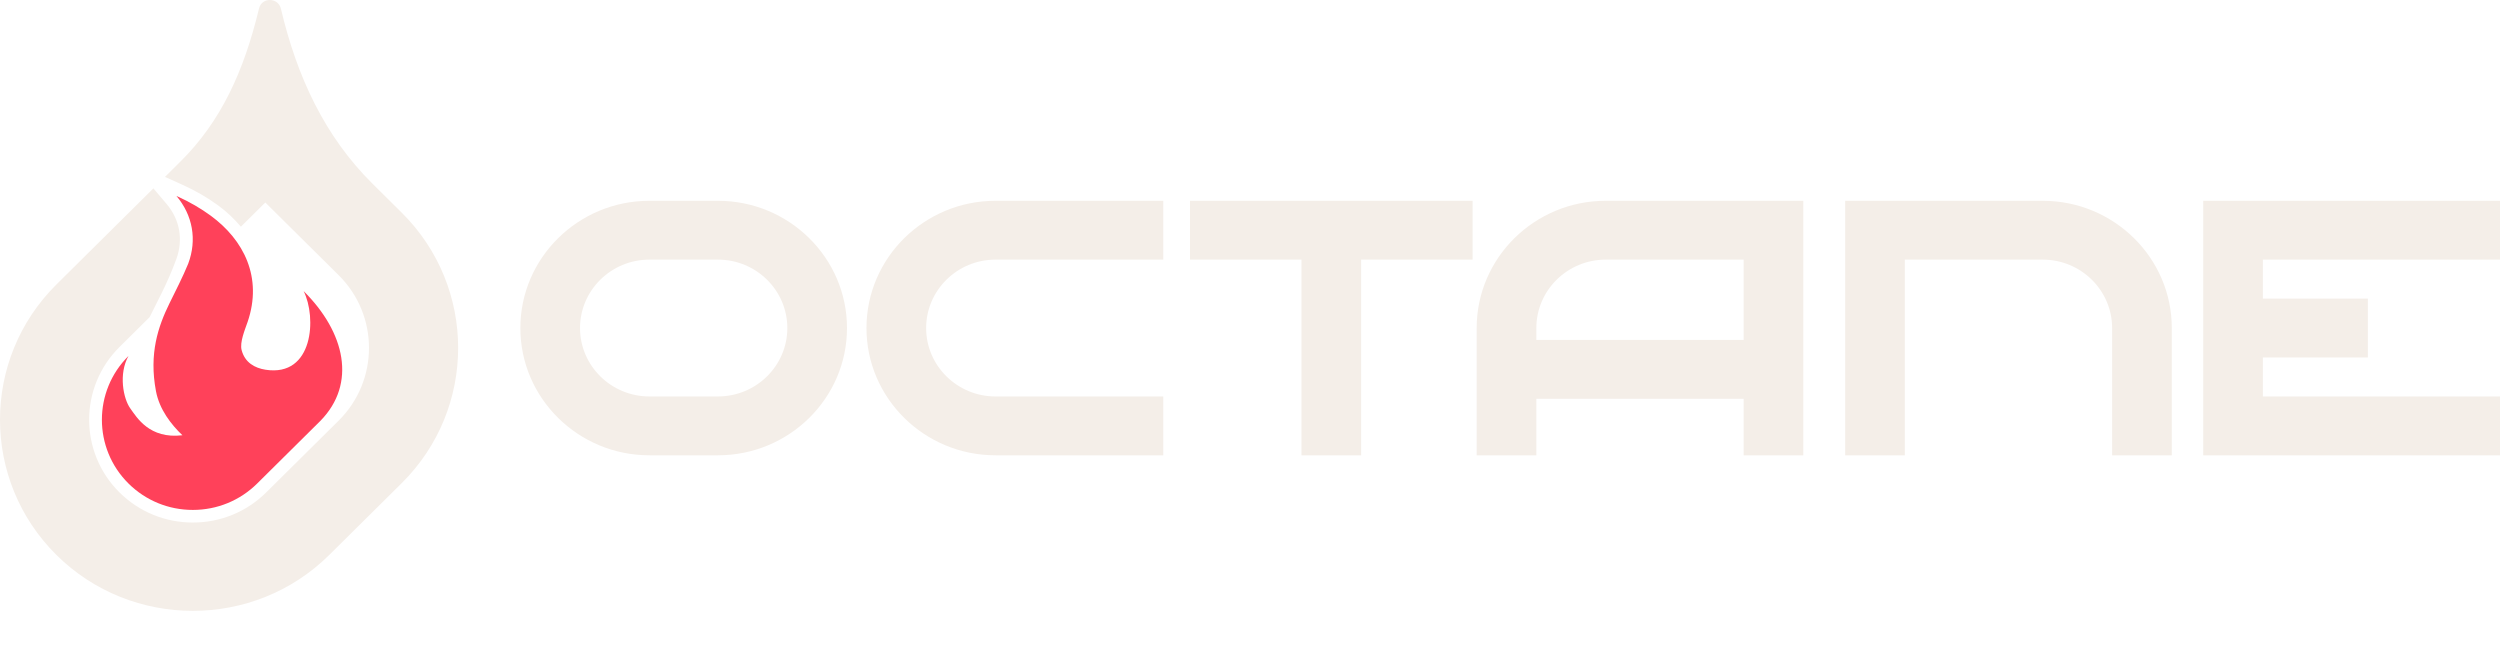
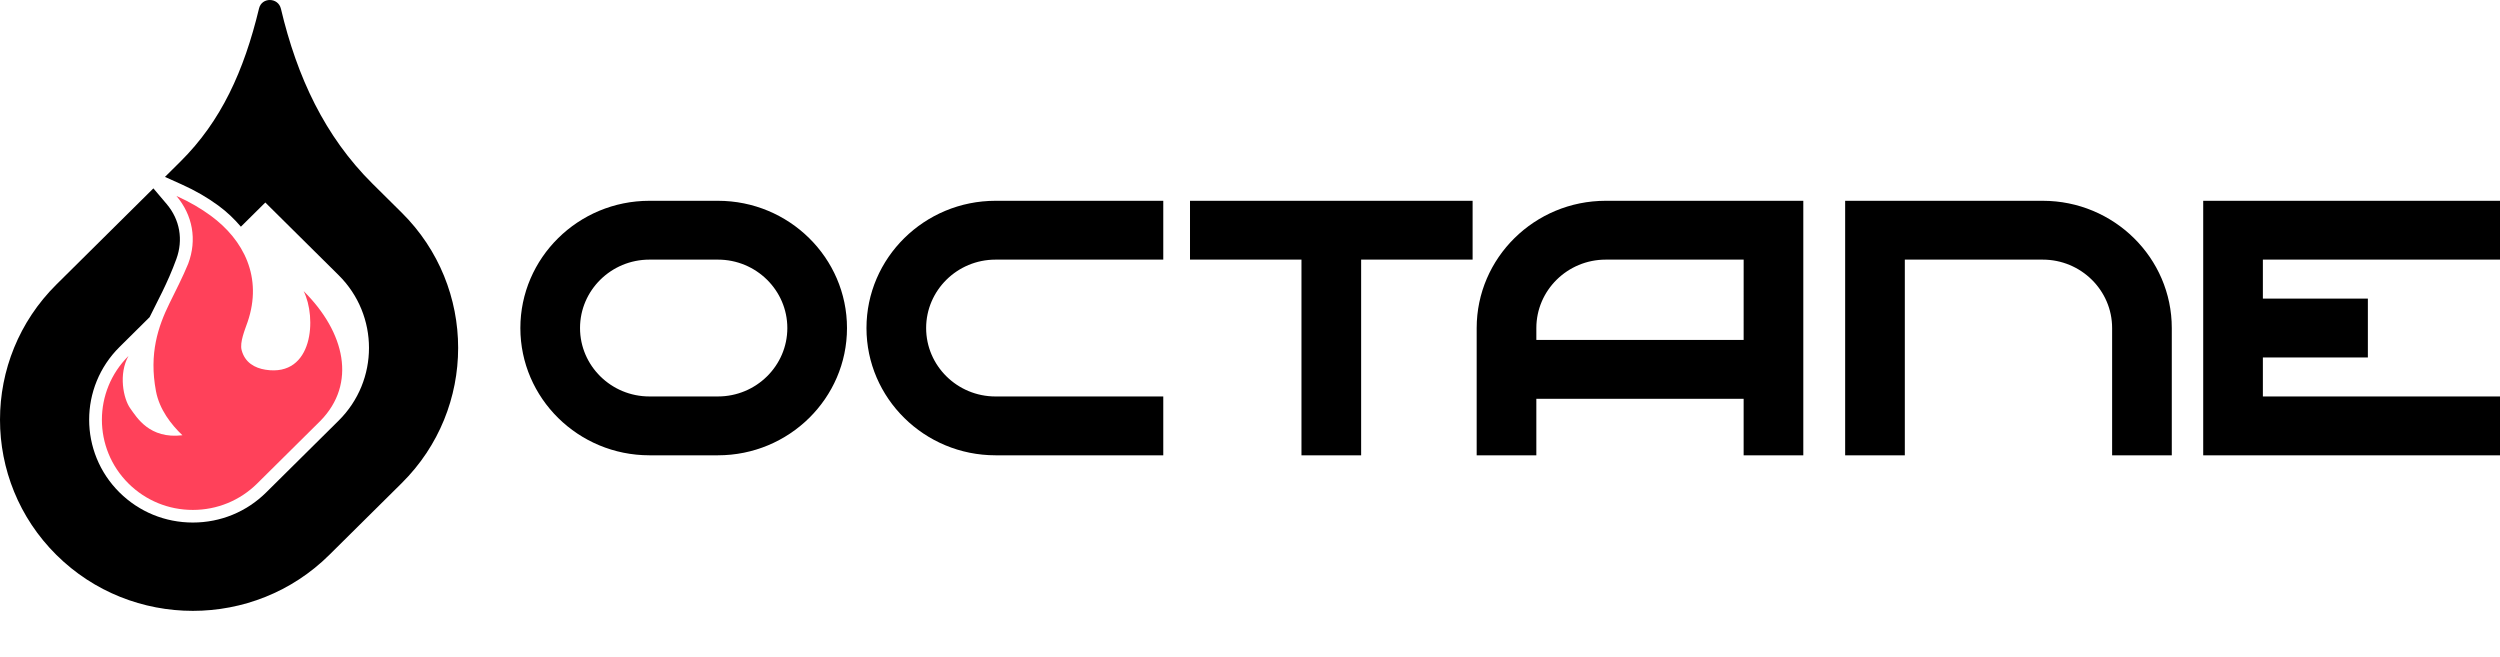
<svg xmlns="http://www.w3.org/2000/svg" width="442" height="116" viewBox="0 0 442 116" fill="none">
  <g transform="translate(0 -10.5)">
-     <path d="M126.933 46H114.816C102.235 46 92 56.093 92 68.499C92 80.904 102.235 90.997 114.816 90.997H126.933C139.514 90.997 149.749 80.904 149.749 68.499C149.749 56.093 139.512 46 126.933 46ZM126.933 80.593H114.816C108.052 80.593 102.549 75.168 102.549 68.497C102.549 61.826 108.051 56.401 114.816 56.401H126.933C133.697 56.401 139.2 61.826 139.2 68.497C139.2 75.168 133.698 80.593 126.933 80.593ZM176.008 46H205.667V56.402H176.008C169.245 56.402 163.741 61.828 163.741 68.499C163.741 75.169 169.243 80.595 176.008 80.595H205.667V90.997H176.008C163.428 90.997 153.193 80.904 153.193 68.499C153.193 56.093 163.428 46 176.008 46ZM383.972 68.499V91H373.423V68.499C373.423 61.829 367.921 56.402 361.156 56.402H336.772V90.999H326.223V46H361.156C373.737 46 383.972 56.093 383.972 68.499ZM261.076 68.499V91H271.625V81.005H308.275V91H318.824V46H283.89C271.31 46 261.076 56.093 261.076 68.499ZM308.276 70.603H271.626V68.499C271.626 61.829 277.128 56.402 283.893 56.402H308.278L308.276 70.603ZM210.393 46H260.357V56.402H240.649V90.999H230.1V56.402H210.393V46ZM400.076 56.402V63.297H418.639V73.7H400.076V80.595H442V90.997H389.527V46H442V56.402H400.076Z" fill="#F4EEE8" />
+     <path d="M126.933 46H114.816C102.235 46 92 56.093 92 68.499C92 80.904 102.235 90.997 114.816 90.997H126.933C139.514 90.997 149.749 80.904 149.749 68.499C149.749 56.093 139.512 46 126.933 46ZM126.933 80.593H114.816C108.052 80.593 102.549 75.168 102.549 68.497C102.549 61.826 108.051 56.401 114.816 56.401H126.933C133.697 56.401 139.2 61.826 139.2 68.497C139.2 75.168 133.698 80.593 126.933 80.593ZM176.008 46H205.667V56.402H176.008C169.245 56.402 163.741 61.828 163.741 68.499C163.741 75.169 169.243 80.595 176.008 80.595H205.667V90.997H176.008C163.428 90.997 153.193 80.904 153.193 68.499C153.193 56.093 163.428 46 176.008 46ZM383.972 68.499V91H373.423V68.499C373.423 61.829 367.921 56.402 361.156 56.402H336.772V90.999H326.223V46H361.156C373.737 46 383.972 56.093 383.972 68.499ZM261.076 68.499V91H271.625V81.005H308.275V91H318.824V46H283.89C271.31 46 261.076 56.093 261.076 68.499ZM308.276 70.603H271.626V68.499C271.626 61.829 277.128 56.402 283.893 56.402H308.278L308.276 70.603ZM210.393 46H260.357V56.402H240.649V90.999H230.1V56.402H210.393V46ZM400.076 56.402V63.297H418.639V73.7H400.076V80.595H442V90.997H389.527V46H442V56.402H400.076Z" fill="currentColor" />
  </g>
-   <path d="M71.026 37.601L65.86 32.48C57.427 24.119 52.519 13.618 49.669 1.552C49.189 -0.481 46.285 -0.534 45.796 1.496C43.135 12.557 39.088 21.441 31.912 28.554L29.166 31.276L32.122 32.605C34.526 33.686 36.646 34.91 38.604 36.346C40.161 37.487 41.459 38.751 42.59 40.08L46.907 35.803L59.876 48.656C67.025 55.744 67.025 67.274 59.876 74.363L47.062 87.061C43.597 90.496 38.992 92.385 34.093 92.385C29.195 92.385 24.59 90.493 21.124 87.061C13.975 79.973 13.975 68.442 21.124 61.354L26.453 56.072C27.692 53.508 29.612 50.114 31.184 45.786C32.41 42.414 31.827 38.865 29.465 36.073L27.12 33.304L9.973 50.299C-3.324 63.482 -3.324 84.93 9.973 98.113C16.622 104.706 25.358 108 34.093 108C42.829 108 51.564 104.704 58.213 98.113L71.026 85.415C84.325 72.232 84.325 50.784 71.026 37.599V37.601Z" fill="#F4EEE8" />
+   <path d="M71.026 37.601L65.86 32.48C57.427 24.119 52.519 13.618 49.669 1.552C49.189 -0.481 46.285 -0.534 45.796 1.496C43.135 12.557 39.088 21.441 31.912 28.554L29.166 31.276L32.122 32.605C34.526 33.686 36.646 34.91 38.604 36.346C40.161 37.487 41.459 38.751 42.59 40.08L46.907 35.803L59.876 48.656C67.025 55.744 67.025 67.274 59.876 74.363L47.062 87.061C43.597 90.496 38.992 92.385 34.093 92.385C29.195 92.385 24.59 90.493 21.124 87.061C13.975 79.973 13.975 68.442 21.124 61.354L26.453 56.072C27.692 53.508 29.612 50.114 31.184 45.786C32.41 42.414 31.827 38.865 29.465 36.073L27.12 33.304L9.973 50.299C-3.324 63.482 -3.324 84.93 9.973 98.113C16.622 104.706 25.358 108 34.093 108C42.829 108 51.564 104.704 58.213 98.113L71.026 85.415C84.325 72.232 84.325 50.784 71.026 37.599V37.601Z" fill="currentColor" />
  <path d="M53.682 51.461C56.01 56.108 55.424 66.68 46.965 65.371C45.023 65.07 43.293 64.094 42.718 61.894C42.358 60.51 43.313 58.27 43.77 56.939C46.481 49.044 43.092 42.414 37.266 38.141C35.574 36.902 33.631 35.738 31.191 34.64C34.059 38.027 34.868 42.38 33.273 46.628C32.322 48.948 31.061 51.396 29.954 53.651C27.967 57.705 26.318 62.504 27.575 69.159C28.188 72.406 30.274 75.071 32.25 76.953C26.426 77.652 24.189 73.811 23.03 72.199C21.794 70.477 20.933 66.097 22.717 62.935C16.449 69.15 16.449 79.267 22.717 85.484C25.759 88.497 29.799 90.154 34.093 90.154C38.388 90.154 42.428 88.497 45.469 85.484L56.656 74.398C63.066 67.853 61.054 58.772 53.68 51.463L53.682 51.461Z" fill="#FF415A" />
</svg>
